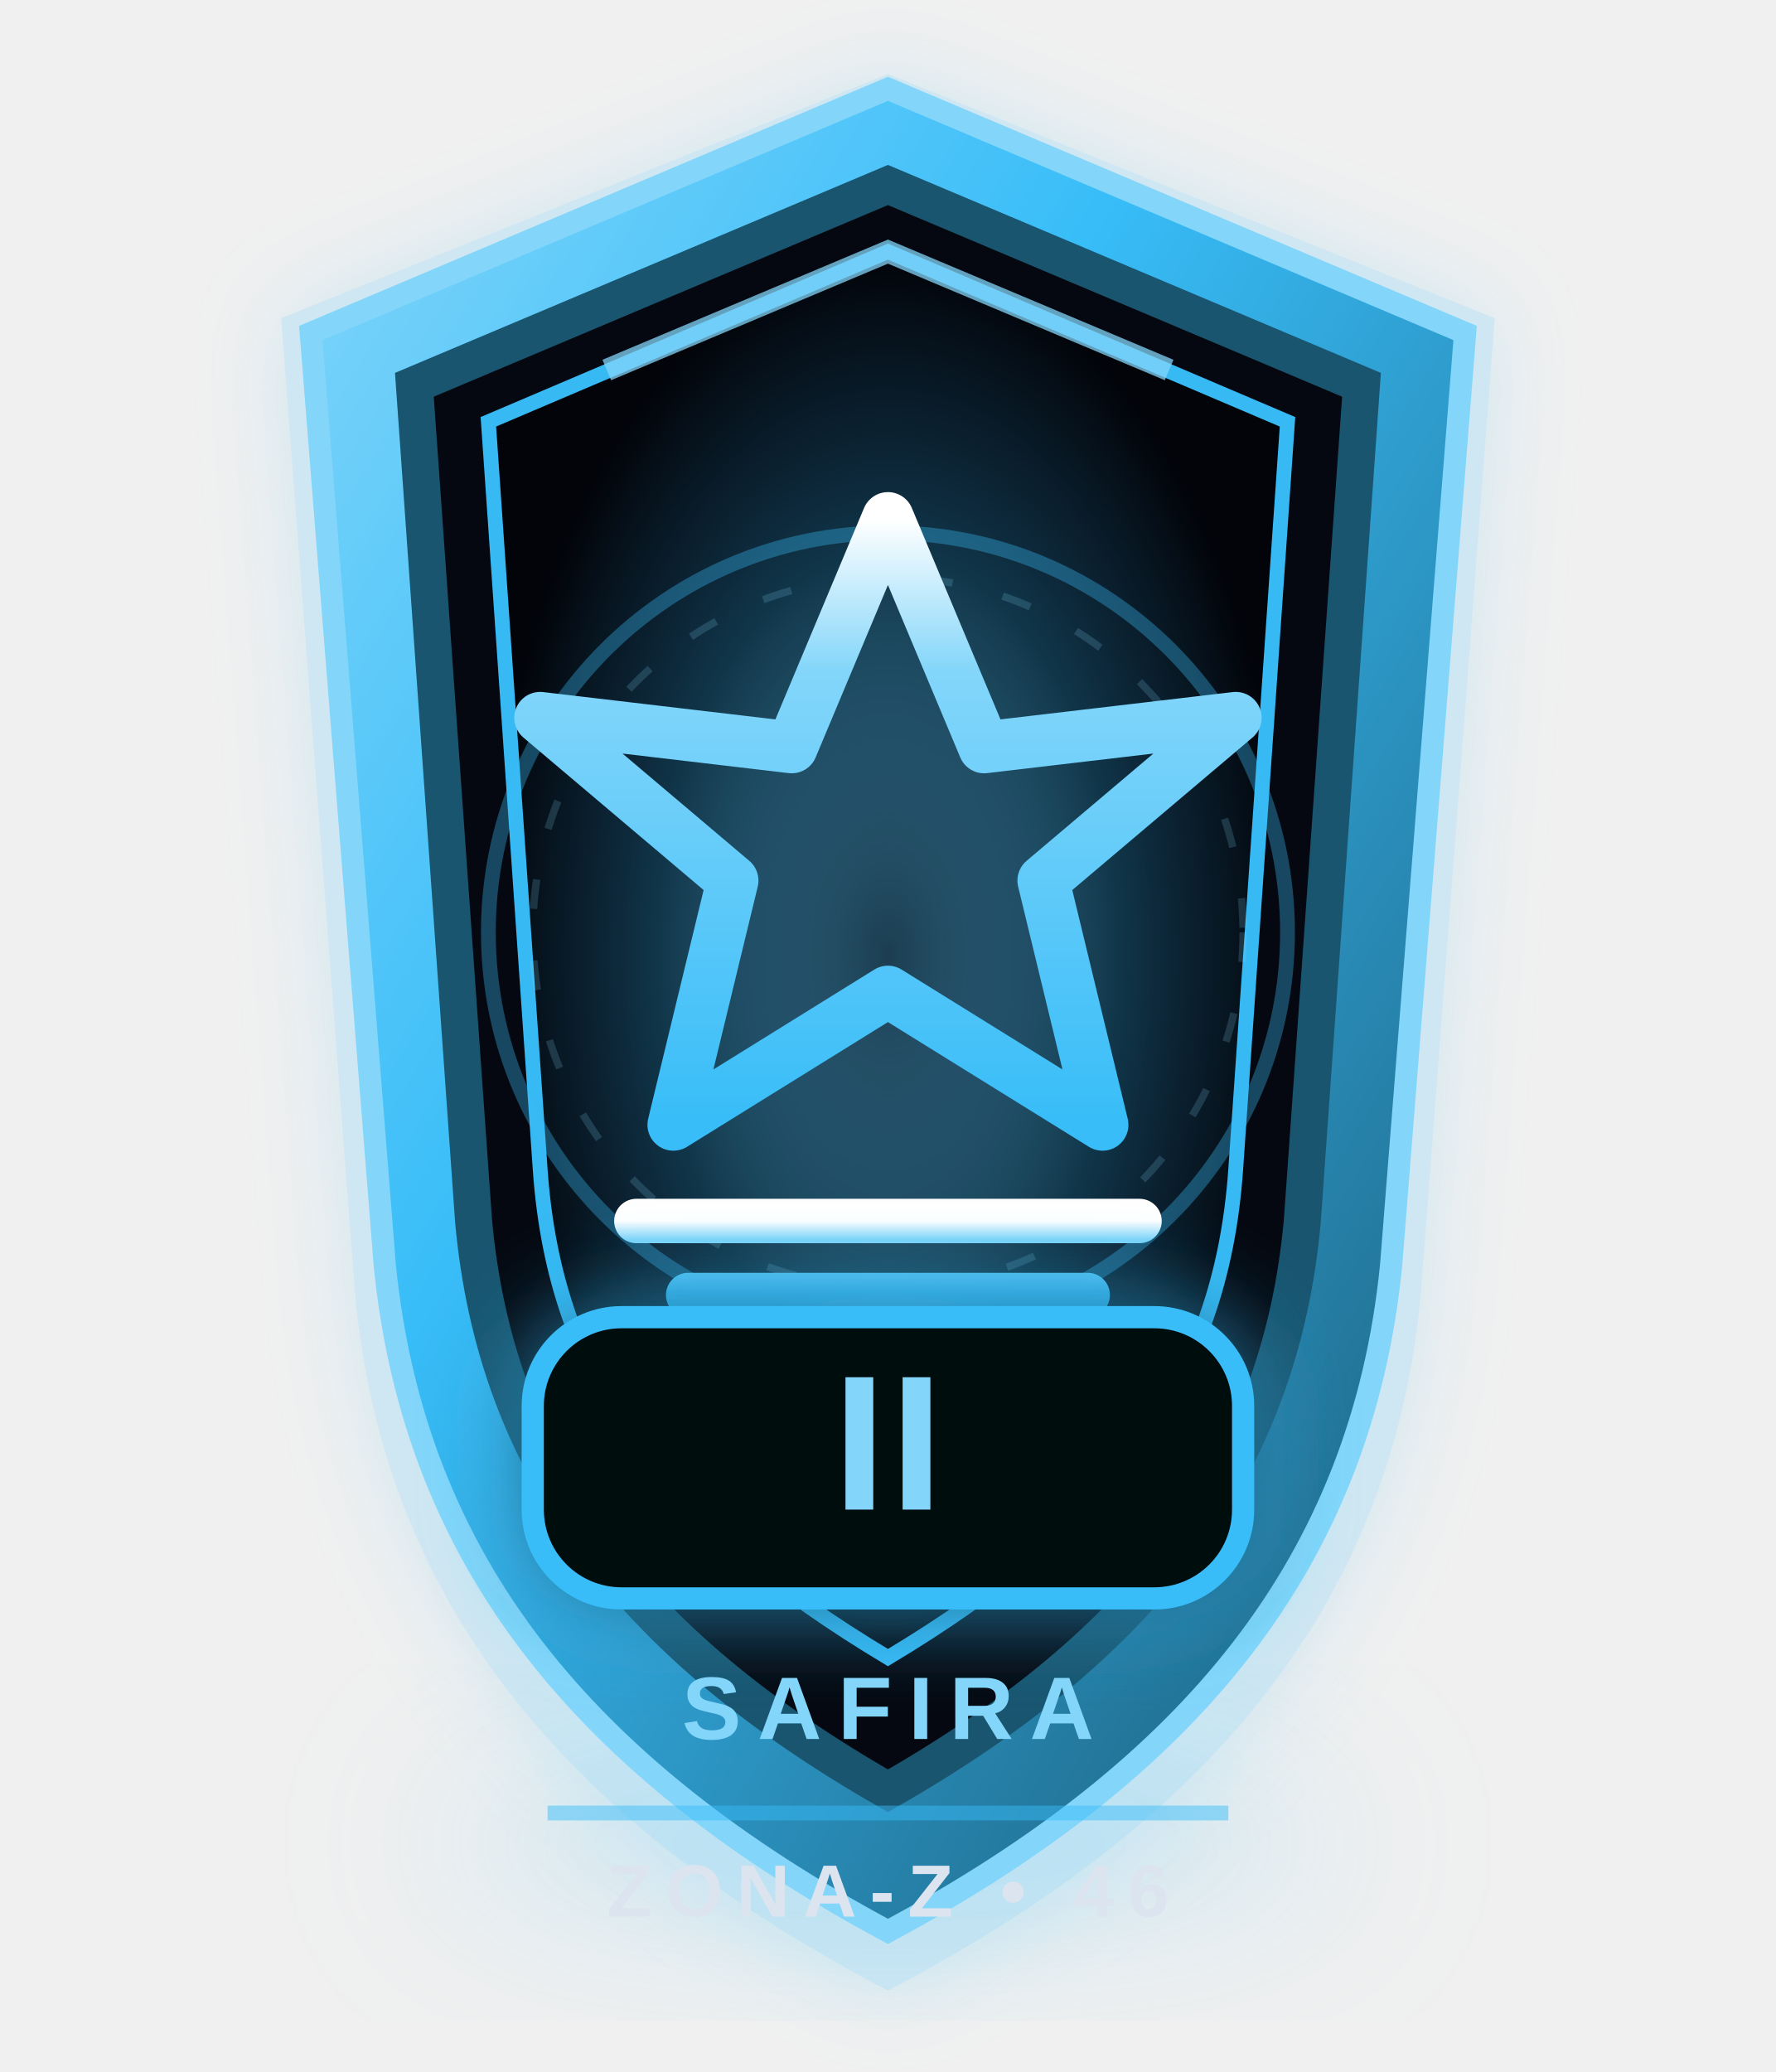
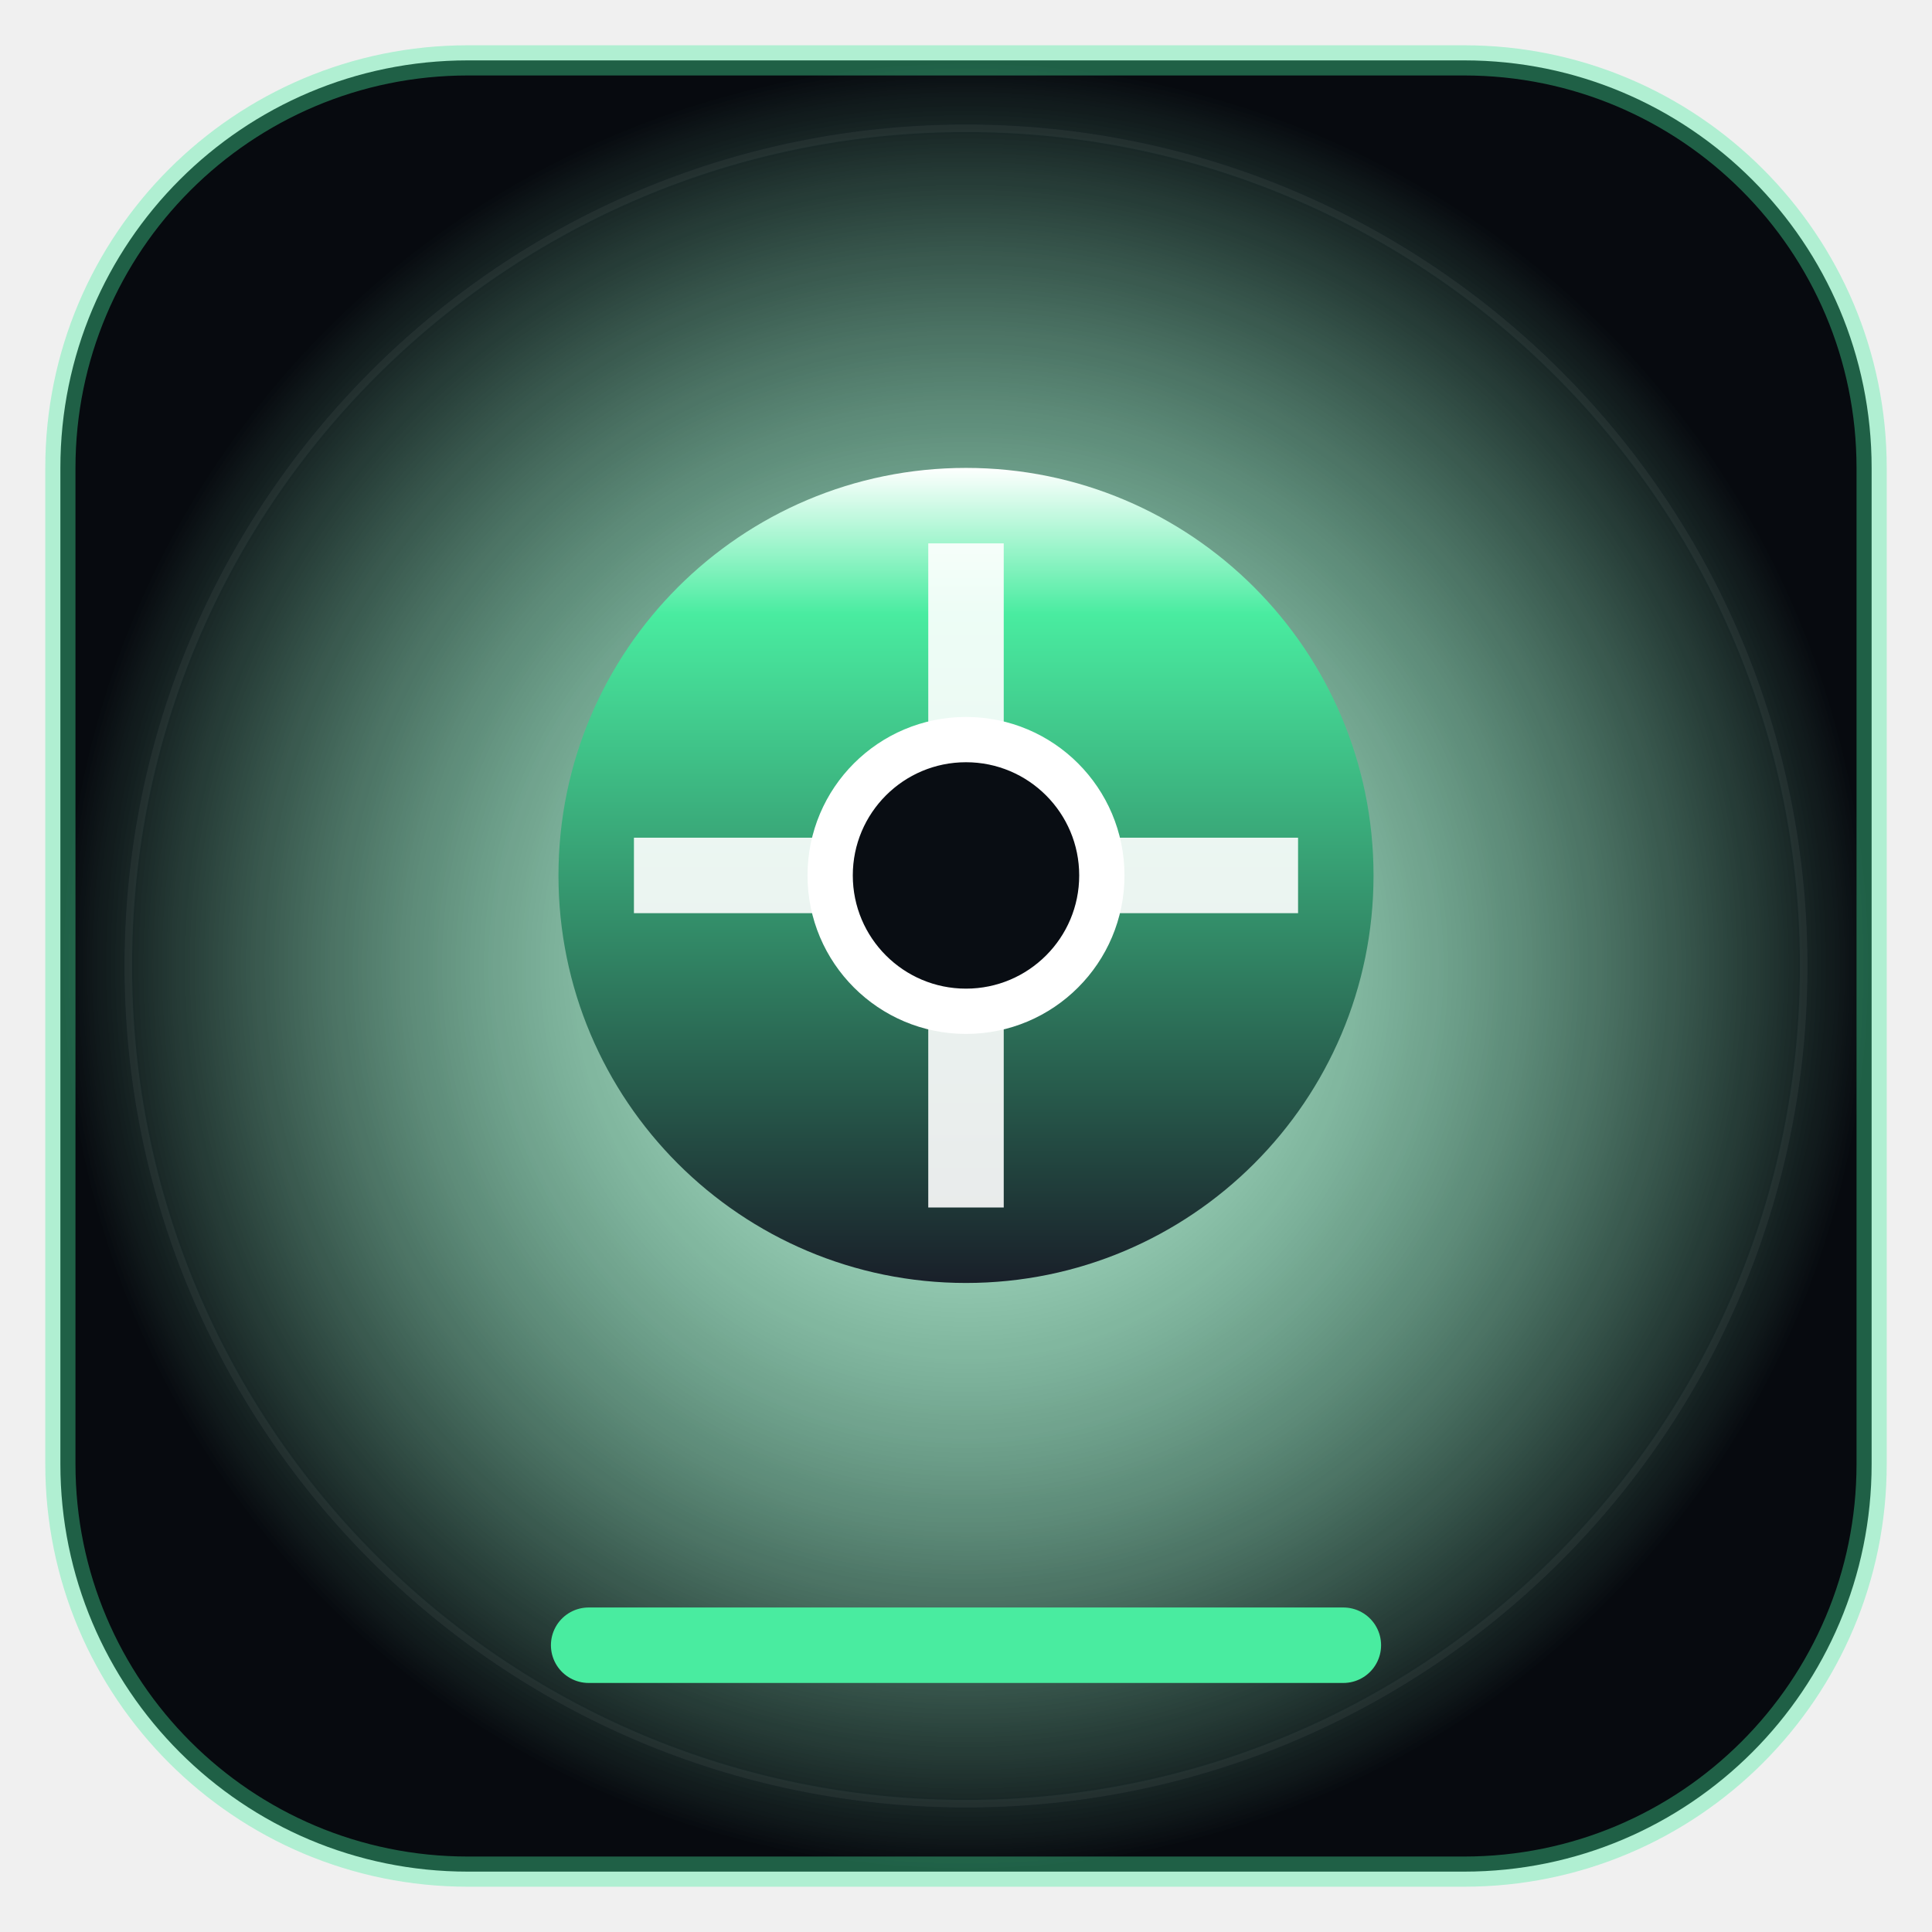
- <svg xmlns="http://www.w3.org/2000/svg" width="240" height="280" viewBox="0 0 240 280" role="img" aria-label="Combatente de Elite">
+ <svg xmlns="http://www.w3.org/2000/svg" viewBox="0 0 256 256">
  <defs>
-     <linearGradient id="shield" x1="0" y1="0" x2="1" y2="1">
-       <stop offset="0" stop-color="#83d6fa" />
-       <stop offset=".38" stop-color="#38bdf8" />
-       <stop offset="1" stop-color="#19556f" />
+     <linearGradient id="a" x2="0" y2="1">
+       <stop stop-color="#fff" />
+       <stop offset=".18" stop-color="#49eca0" />
+       <stop offset="1" stop-color="#191f29" />
    </linearGradient>
-     <linearGradient id="glow" x1="0" y1="0" x2="0" y2="1">
-       <stop offset="0" stop-color="#fff" />
-       <stop offset=".25" stop-color="#83d6fa" />
-       <stop offset="1" stop-color="#38bdf8" />
-     </linearGradient>
-     <radialGradient id="core">
-       <stop offset="0" stop-color="#5bc8f9" stop-opacity=".28" />
-       <stop offset=".58" stop-color="#11384d" stop-opacity=".95" />
-       <stop offset="1" stop-color="#02040a" />
+     <radialGradient id="b">
+       <stop stop-color="#49eca0" stop-opacity=".24" />
+       <stop offset="1" stop-color="#070a0f" />
    </radialGradient>
-     <filter id="shadow" x="-70%" y="-70%" width="240%" height="240%">
-       <feGaussianBlur stdDeviation="6" result="b" />
-       <feMerge>
-         <feMergeNode in="b" />
-         <feMergeNode in="SourceGraphic" />
-       </feMerge>
-     </filter>
-     <filter id="soft" x="-50%" y="-50%" width="200%" height="200%">
-       <feGaussianBlur stdDeviation="12" />
-     </filter>
  </defs>
-   <ellipse cx="120" cy="249" rx="62" ry="12" fill="#38bdf8" opacity=".18" filter="url(#soft)" />
-   <path d="M120 10 202 43l-10 132c-4 43-30 72-72 94-42-22-68-51-72-94L38 43Z" fill="#38bdf8" opacity=".18" filter="url(#shadow)" />
-   <path d="M120 12 198 45l-10 126c-4 40-27 68-68 90-41-22-64-50-68-90L42 45Z" fill="url(#shield)" stroke="#83d6fa" stroke-width="3" />
-   <path d="M120 25 184 52l-8 113c-3 33-21 57-56 77-35-20-53-44-56-77L56 52Z" fill="#050810" stroke="#19556f" stroke-width="5" />
-   <path d="M120 34 174 57l-7 101c-2 29-17 48-47 66-30-18-45-37-47-66L66 57Z" fill="url(#core)" stroke="#38bdf8" stroke-width="2" opacity=".98" />
-   <path d="M82 50 120 34l38 16" fill="none" stroke="#83d6fa" stroke-width="3" opacity=".75" />
-   <circle cx="120" cy="126" r="54" fill="none" stroke="#38bdf8" stroke-width="2" opacity=".35" />
-   <circle cx="120" cy="126" r="48" fill="none" stroke="#83d6fa" stroke-width="1" opacity=".18" stroke-dasharray="4 7" />
-   <g transform="translate(120 126)">
-     <path d="m0-56 13 31 34-4-26 22 8 33L0 8-29 26l8-33-26-22 34 4Z" fill="none" stroke="url(#glow)" stroke-width="7" stroke-linejoin="round" />
-     <path d="M-34 39h68M-27 49h54" stroke="url(#glow)" stroke-width="6" stroke-linecap="round" />
-   </g>
-   <g filter="url(#shadow)">
-     <rect x="72" y="178" width="96" height="38" rx="12" fill="#05070c" stroke="#38bdf8" stroke-width="3" />
-     <text x="120" y="204" fill="#83d6fa" text-anchor="middle" font-family="Arial Black,Arial,sans-serif" font-size="26" font-weight="900" letter-spacing=".5">II</text>
-   </g>
-   <text x="120" y="235" fill="#83d6fa" text-anchor="middle" font-family="Arial,Helvetica,sans-serif" font-size="12" font-weight="900" letter-spacing="2.2">SAFIRA</text>
-   <path d="M74 245h92" stroke="#38bdf8" stroke-width="2" opacity=".48" />
-   <text x="120" y="259" fill="#dbe4ef" text-anchor="middle" font-family="Arial,Helvetica,sans-serif" font-size="10" font-weight="800" letter-spacing="1.8">ZONA-Z • 46</text>
+   <rect x="8" y="8" width="240" height="240" rx="54" fill="url(#b)" stroke="#49eca0" stroke-opacity=".38" stroke-width="4" />
+   <circle cx="128" cy="116" r="54" fill="url(#a)" />
+   <path d="M128 72v88M84 116h88" stroke="#fff" stroke-width="10" opacity=".9" />
+   <circle cx="128" cy="116" r="18" fill="#090d13" stroke="#fff" stroke-width="6" />
+   <path d="M78 218h100" stroke="#49eca0" stroke-width="10" stroke-linecap="round" />
+   <circle cx="128" cy="128" r="111" fill="none" stroke="#fff" stroke-opacity=".05" />
</svg>
